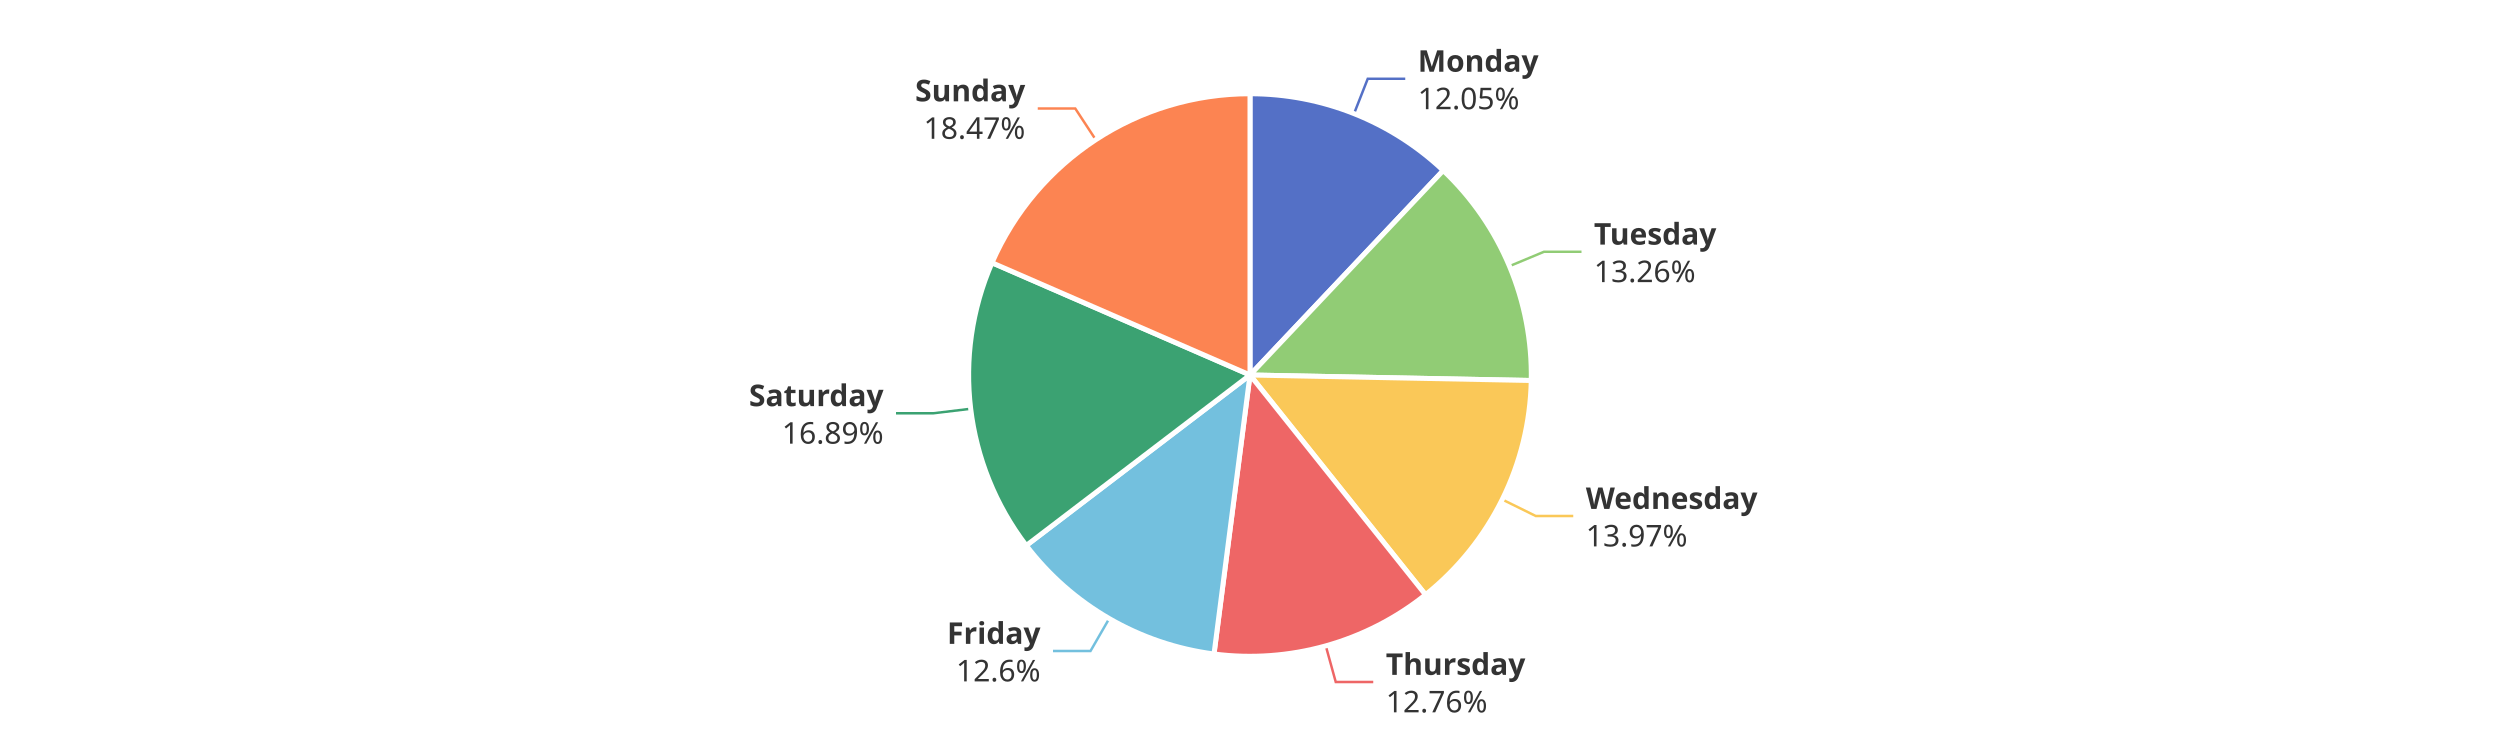
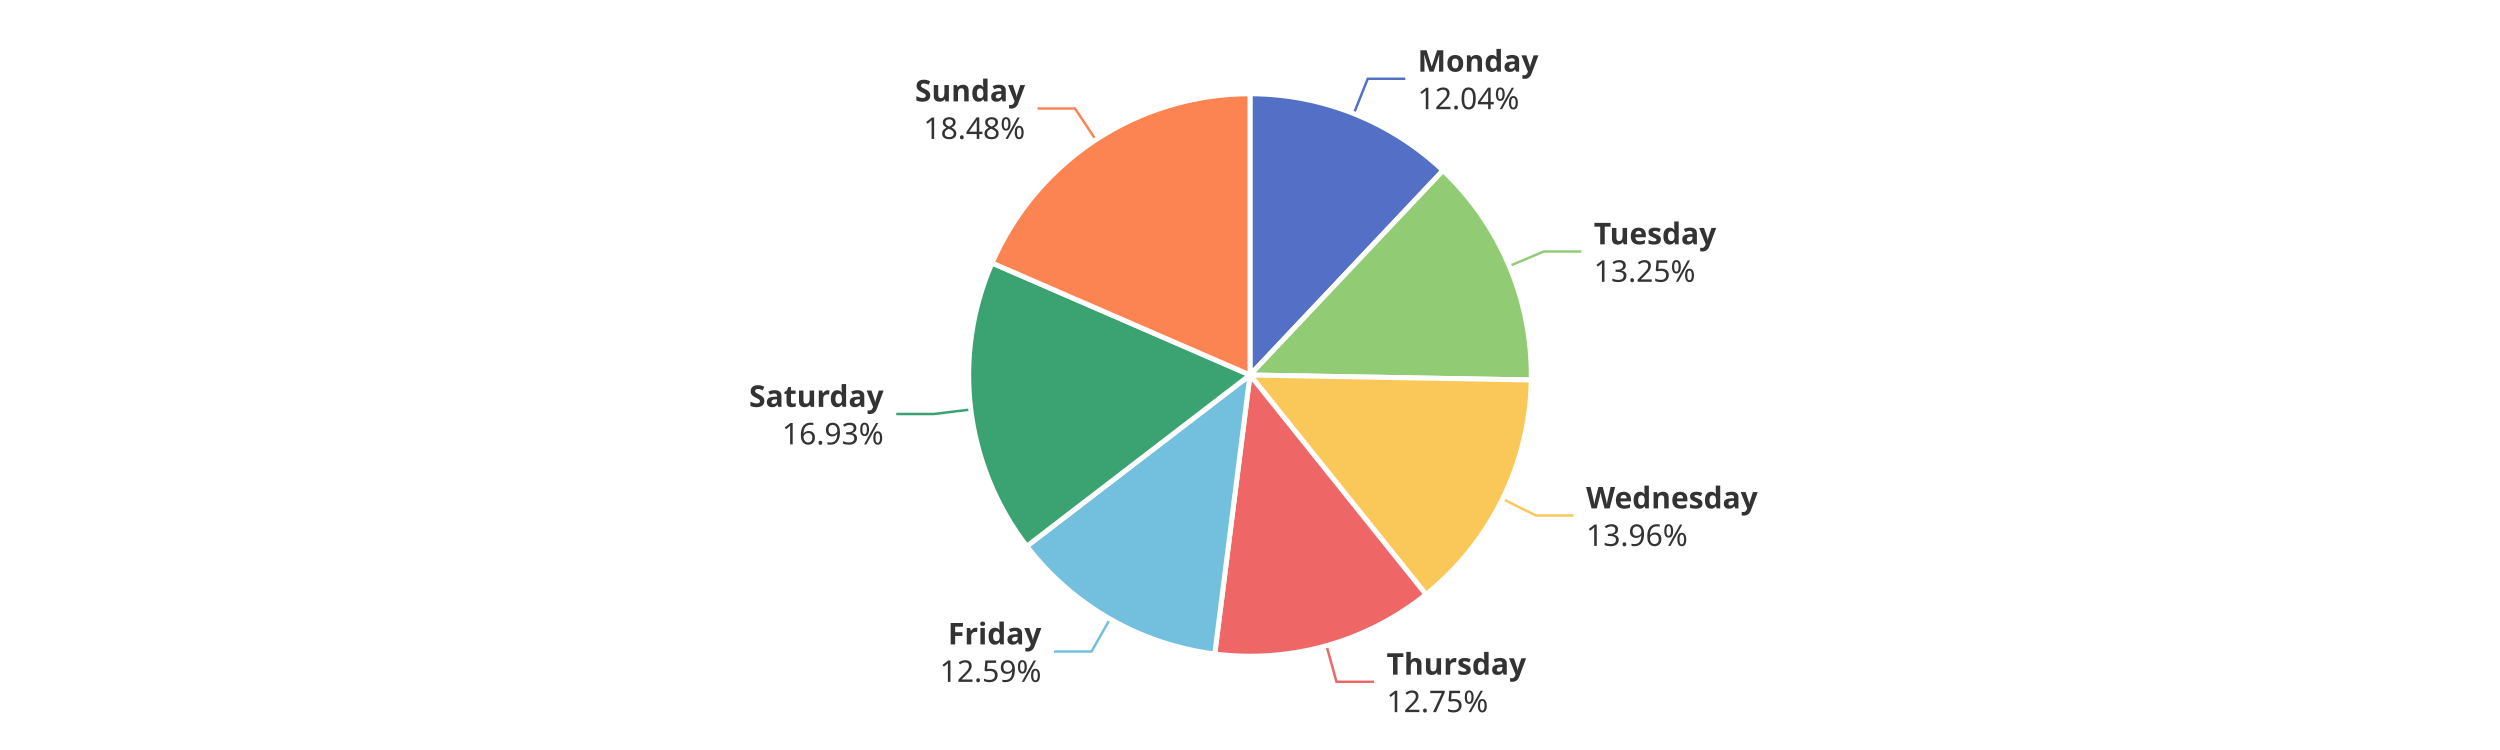
<svg xmlns="http://www.w3.org/2000/svg" width="1000" height="300" version="1.1" baseProfile="full" viewBox="0 0 1000 300">
  <rect width="1000" height="300" x="0" y="0" id="0" fill="#ffffff" />
-   <polyline points="541.6 45.5 547.1 31.5 562.1 31.5" fill="none" stroke="#5470c6" />
-   <polyline points="603.7 106.5 617.6 100.7 632.6 100.7" fill="none" stroke="#91cc75" />
-   <polyline points="600.9 199.8 614.3 206.4 629.3 206.4" fill="none" stroke="#fac858" />
-   <polyline points="530.3 258.3 534.3 272.8 549.3 272.8" fill="none" stroke="#ee6666" />
-   <polyline points="443.7 247.4 436.2 260.4 421.2 260.4" fill="none" stroke="#73c0de" />
-   <polyline points="388.3 163.5 373.4 165.3 358.4 165.3" fill="none" stroke="#3ba272" />
-   <polyline points="438.3 55.9 430.1 43.4 415.1 43.4" fill="none" stroke="#fc8452" />
-   <path d="M500 37.5A112.5 112.5 0 0 1 577.3 68.2L500 150Z" fill="#5470c6" stroke="#fff" stroke-width="2" stroke-linejoin="round" />
-   <path d="M577.3 68.2A112.5 112.5 0 0 1 612.5 152.2L500 150Z" fill="#91cc75" stroke="#fff" stroke-width="2" stroke-linejoin="round" />
-   <path d="M612.5 152.2A112.5 112.5 0 0 1 570.2 237.9L500 150Z" fill="#fac858" stroke="#fff" stroke-width="2" stroke-linejoin="round" />
-   <path d="M570.2 237.9A112.5 112.5 0 0 1 485.6 261.6L500 150Z" fill="#ee6666" stroke="#fff" stroke-width="2" stroke-linejoin="round" />
-   <path d="M485.6 261.6A112.5 112.5 0 0 1 410.5 218.2L500 150Z" fill="#73c0de" stroke="#fff" stroke-width="2" stroke-linejoin="round" />
-   <path d="M410.5 218.2A112.5 112.5 0 0 1 396.8 105.1L500 150Z" fill="#3ba272" stroke="#fff" stroke-width="2" stroke-linejoin="round" />
-   <path d="M396.8 105.1A112.5 112.5 0 0 1 500 37.5L500 150Z" fill="#fc8452" stroke="#fff" stroke-width="2" stroke-linejoin="round" />
-   <path d="M0 -15l42.8 0l0 30l-42.8 0Z" transform="translate(567.122 31.5274)" fill="none" />
-   <text dominant-baseline="central" text-anchor="start" style="font-size:12px;font-family:sans-serif;font-weight:bold;" y="-7.5" transform="translate(567.122 31.5274)" fill="#333" stroke="rgb(255,255,255)" stroke-width="2" paint-order="stroke" stroke-miterlimit="2">Monday</text>
-   <text dominant-baseline="central" text-anchor="start" style="font-size:12px;font-family:sans-serif;" y="7.5" transform="translate(567.122 31.5274)" fill="#333" stroke="rgb(255,255,255)" stroke-width="2" paint-order="stroke" stroke-miterlimit="2">12.05%</text>
-   <path d="M0 -15l46.2 0l0 30l-46.2 0Z" transform="translate(637.5789 100.6902)" fill="none" />
-   <text dominant-baseline="central" text-anchor="start" style="font-size:12px;font-family:sans-serif;font-weight:bold;" y="-7.5" transform="translate(637.5789 100.6902)" fill="#333" stroke="rgb(255,255,255)" stroke-width="2" paint-order="stroke" stroke-miterlimit="2">Tuesday</text>
-   <text dominant-baseline="central" text-anchor="start" style="font-size:12px;font-family:sans-serif;" y="7.5" transform="translate(637.5789 100.6902)" fill="#333" stroke="rgb(255,255,255)" stroke-width="2" paint-order="stroke" stroke-miterlimit="2">13.26%</text>
-   <path d="M0 -15l63.6 0l0 30l-63.6 0Z" transform="translate(634.3395 206.4158)" fill="none" />
-   <text dominant-baseline="central" text-anchor="start" style="font-size:12px;font-family:sans-serif;font-weight:bold;" y="-7.5" transform="translate(634.3395 206.4158)" fill="#333" stroke="rgb(255,255,255)" stroke-width="2" paint-order="stroke" stroke-miterlimit="2">Wednesday</text>
-   <text dominant-baseline="central" text-anchor="start" style="font-size:12px;font-family:sans-serif;" y="7.5" transform="translate(634.3395 206.4158)" fill="#333" stroke="rgb(255,255,255)" stroke-width="2" paint-order="stroke" stroke-miterlimit="2">13.97%</text>
-   <path d="M0 -15l50.2 0l0 30l-50.2 0Z" transform="translate(554.3387 272.7889)" fill="none" />
-   <text dominant-baseline="central" text-anchor="start" style="font-size:12px;font-family:sans-serif;font-weight:bold;" y="-7.5" transform="translate(554.3387 272.7889)" fill="#333" stroke="rgb(255,255,255)" stroke-width="2" paint-order="stroke" stroke-miterlimit="2">Thursday</text>
-   <text dominant-baseline="central" text-anchor="start" style="font-size:12px;font-family:sans-serif;" y="7.5" transform="translate(554.3387 272.7889)" fill="#333" stroke="rgb(255,255,255)" stroke-width="2" paint-order="stroke" stroke-miterlimit="2">12.76%</text>
-   <path d="M-34.2 -15l34.2 0l0 30l-34.2 0Z" transform="translate(416.2038 260.3915)" fill="none" />
-   <text dominant-baseline="central" text-anchor="end" style="font-size:12px;font-family:sans-serif;font-weight:bold;" y="-7.5" transform="translate(416.2038 260.3915)" fill="#333" stroke="rgb(255,255,255)" stroke-width="2" paint-order="stroke" stroke-miterlimit="2">Friday</text>
-   <text dominant-baseline="central" text-anchor="end" style="font-size:12px;font-family:sans-serif;" y="7.5" transform="translate(416.2038 260.3915)" fill="#333" stroke="rgb(255,255,255)" stroke-width="2" paint-order="stroke" stroke-miterlimit="2">12.6%</text>
-   <path d="M-48.2 -15l48.2 0l0 30l-48.2 0Z" transform="translate(353.4218 165.3042)" fill="none" />
-   <text dominant-baseline="central" text-anchor="end" style="font-size:12px;font-family:sans-serif;font-weight:bold;" y="-7.5" transform="translate(353.4218 165.3042)" fill="#333" stroke="rgb(255,255,255)" stroke-width="2" paint-order="stroke" stroke-miterlimit="2">Saturday</text>
-   <text dominant-baseline="central" text-anchor="end" style="font-size:12px;font-family:sans-serif;" y="7.5" transform="translate(353.4218 165.3042)" fill="#333" stroke="rgb(255,255,255)" stroke-width="2" paint-order="stroke" stroke-miterlimit="2">16.89%</text>
-   <path d="M-40.9 -15l40.9 0l0 30l-40.9 0Z" transform="translate(410.1001 43.3686)" fill="none" />
-   <text dominant-baseline="central" text-anchor="end" style="font-size:12px;font-family:sans-serif;font-weight:bold;" y="-7.5" transform="translate(410.1001 43.3686)" fill="#333" stroke="rgb(255,255,255)" stroke-width="2" paint-order="stroke" stroke-miterlimit="2">Sunday</text>
-   <text dominant-baseline="central" text-anchor="end" style="font-size:12px;font-family:sans-serif;" y="7.5" transform="translate(410.1001 43.3686)" fill="#333" stroke="rgb(255,255,255)" stroke-width="2" paint-order="stroke" stroke-miterlimit="2">18.47%</text>
+   <polyline points="541.5 45.5 547.1 31.5 562.1 31.5" fill="none" stroke="#5470c6" />
+   <polyline points="603.7 106.4 617.5 100.6 632.5 100.6" fill="none" stroke="#91cc75" />
+   <polyline points="601 199.6 614.4 206.2 629.4 206.2" fill="none" stroke="#fac858" />
+   <polyline points="530.6 258.3 534.6 272.7 549.6 272.7" fill="none" stroke="#ee6666" />
+   <polyline points="444 247.6 436.6 260.6 421.6 260.6" fill="none" stroke="#73c0de" />
+   <polyline points="388.3 163.8 373.5 165.6 358.5 165.6" fill="none" stroke="#3ba272" />
+   <polyline points="438.3 55.9 430 43.4 415 43.4" fill="none" stroke="#fc8452" />
+   <path d="M500 37.5A112.5 112.5 0 0 1 577.2 68.2L500 150Z" fill="#5470c6" stroke="#fff" stroke-width="2" stroke-linejoin="round" />
+   <path d="M577.2 68.2A112.5 112.5 0 0 1 612.5 152L500 150Z" fill="#91cc75" stroke="#fff" stroke-width="2" stroke-linejoin="round" />
+   <path d="M612.5 152A112.5 112.5 0 0 1 570.4 237.8L500 150Z" fill="#fac858" stroke="#fff" stroke-width="2" stroke-linejoin="round" />
+   <path d="M570.4 237.8A112.5 112.5 0 0 1 485.9 261.6L500 150Z" fill="#ee6666" stroke="#fff" stroke-width="2" stroke-linejoin="round" />
+   <path d="M485.9 261.6A112.5 112.5 0 0 1 410.7 218.5L500 150Z" fill="#73c0de" stroke="#fff" stroke-width="2" stroke-linejoin="round" />
+   <path d="M410.7 218.5A112.5 112.5 0 0 1 396.8 105.2L500 150Z" fill="#3ba272" stroke="#fff" stroke-width="2" stroke-linejoin="round" />
+   <path d="M396.8 105.2A112.5 112.5 0 0 1 500 37.5L500 150Z" fill="#fc8452" stroke="#fff" stroke-width="2" stroke-linejoin="round" />
+   <path d="M0 -15l42.8 0l0 30l-42.8 0Z" transform="translate(567.0803 31.5108)" fill="none" />
+   <text dominant-baseline="central" text-anchor="start" style="font-size:12px;font-family:sans-serif;font-weight:bold;" y="-7.5" transform="translate(567.0803 31.5108)" fill="#333" stroke="rgb(255,255,255)" stroke-width="2" paint-order="stroke" stroke-miterlimit="2">Monday</text>
+   <text dominant-baseline="central" text-anchor="start" style="font-size:12px;font-family:sans-serif;" y="7.5" transform="translate(567.0803 31.5108)" fill="#333" stroke="rgb(255,255,255)" stroke-width="2" paint-order="stroke" stroke-miterlimit="2">12.04%</text>
+   <path d="M0 -15l46.2 0l0 30l-46.2 0Z" transform="translate(637.5266 100.5657)" fill="none" />
+   <text dominant-baseline="central" text-anchor="start" style="font-size:12px;font-family:sans-serif;font-weight:bold;" y="-7.5" transform="translate(637.5266 100.5657)" fill="#333" stroke="rgb(255,255,255)" stroke-width="2" paint-order="stroke" stroke-miterlimit="2">Tuesday</text>
+   <text dominant-baseline="central" text-anchor="start" style="font-size:12px;font-family:sans-serif;" y="7.5" transform="translate(637.5266 100.5657)" fill="#333" stroke="rgb(255,255,255)" stroke-width="2" paint-order="stroke" stroke-miterlimit="2">13.25%</text>
+   <path d="M0 -15l63.6 0l0 30l-63.6 0Z" transform="translate(634.4393 206.2129)" fill="none" />
+   <text dominant-baseline="central" text-anchor="start" style="font-size:12px;font-family:sans-serif;font-weight:bold;" y="-7.5" transform="translate(634.4393 206.2129)" fill="#333" stroke="rgb(255,255,255)" stroke-width="2" paint-order="stroke" stroke-miterlimit="2">Wednesday</text>
+   <text dominant-baseline="central" text-anchor="start" style="font-size:12px;font-family:sans-serif;" y="7.5" transform="translate(634.4393 206.2129)" fill="#333" stroke="rgb(255,255,255)" stroke-width="2" paint-order="stroke" stroke-miterlimit="2">13.96%</text>
+   <path d="M0 -15l50.2 0l0 30l-50.2 0Z" transform="translate(554.6438 272.7031)" fill="none" />
+   <text dominant-baseline="central" text-anchor="start" style="font-size:12px;font-family:sans-serif;font-weight:bold;" y="-7.5" transform="translate(554.6438 272.7031)" fill="#333" stroke="rgb(255,255,255)" stroke-width="2" paint-order="stroke" stroke-miterlimit="2">Thursday</text>
+   <text dominant-baseline="central" text-anchor="start" style="font-size:12px;font-family:sans-serif;" y="7.5" transform="translate(554.6438 272.7031)" fill="#333" stroke="rgb(255,255,255)" stroke-width="2" paint-order="stroke" stroke-miterlimit="2">12.75%</text>
+   <path d="M-40.9 -15l40.9 0l0 30l-40.9 0Z" transform="translate(416.5566 260.5947)" fill="none" />
+   <text dominant-baseline="central" text-anchor="end" style="font-size:12px;font-family:sans-serif;font-weight:bold;" y="-7.5" transform="translate(416.5566 260.5947)" fill="#333" stroke="rgb(255,255,255)" stroke-width="2" paint-order="stroke" stroke-miterlimit="2">Friday</text>
+   <text dominant-baseline="central" text-anchor="end" style="font-size:12px;font-family:sans-serif;" y="7.5" transform="translate(416.5566 260.5947)" fill="#333" stroke="rgb(255,255,255)" stroke-width="2" paint-order="stroke" stroke-miterlimit="2">12.59%</text>
+   <path d="M-48.2 -15l48.2 0l0 30l-48.2 0Z" transform="translate(353.4581 165.6008)" fill="none" />
+   <text dominant-baseline="central" text-anchor="end" style="font-size:12px;font-family:sans-serif;font-weight:bold;" y="-7.5" transform="translate(353.4581 165.6008)" fill="#333" stroke="rgb(255,255,255)" stroke-width="2" paint-order="stroke" stroke-miterlimit="2">Saturday</text>
+   <text dominant-baseline="central" text-anchor="end" style="font-size:12px;font-family:sans-serif;" y="7.5" transform="translate(353.4581 165.6008)" fill="#333" stroke="rgb(255,255,255)" stroke-width="2" paint-order="stroke" stroke-miterlimit="2">16.93%</text>
+   <path d="M-40.9 -15l40.9 0l0 30l-40.9 0Z" transform="translate(410.0393 43.4085)" fill="none" />
+   <text dominant-baseline="central" text-anchor="end" style="font-size:12px;font-family:sans-serif;font-weight:bold;" y="-7.5" transform="translate(410.0393 43.4085)" fill="#333" stroke="rgb(255,255,255)" stroke-width="2" paint-order="stroke" stroke-miterlimit="2">Sunday</text>
+   <text dominant-baseline="central" text-anchor="end" style="font-size:12px;font-family:sans-serif;" y="7.5" transform="translate(410.0393 43.4085)" fill="#333" stroke="rgb(255,255,255)" stroke-width="2" paint-order="stroke" stroke-miterlimit="2">18.48%</text>
</svg>
